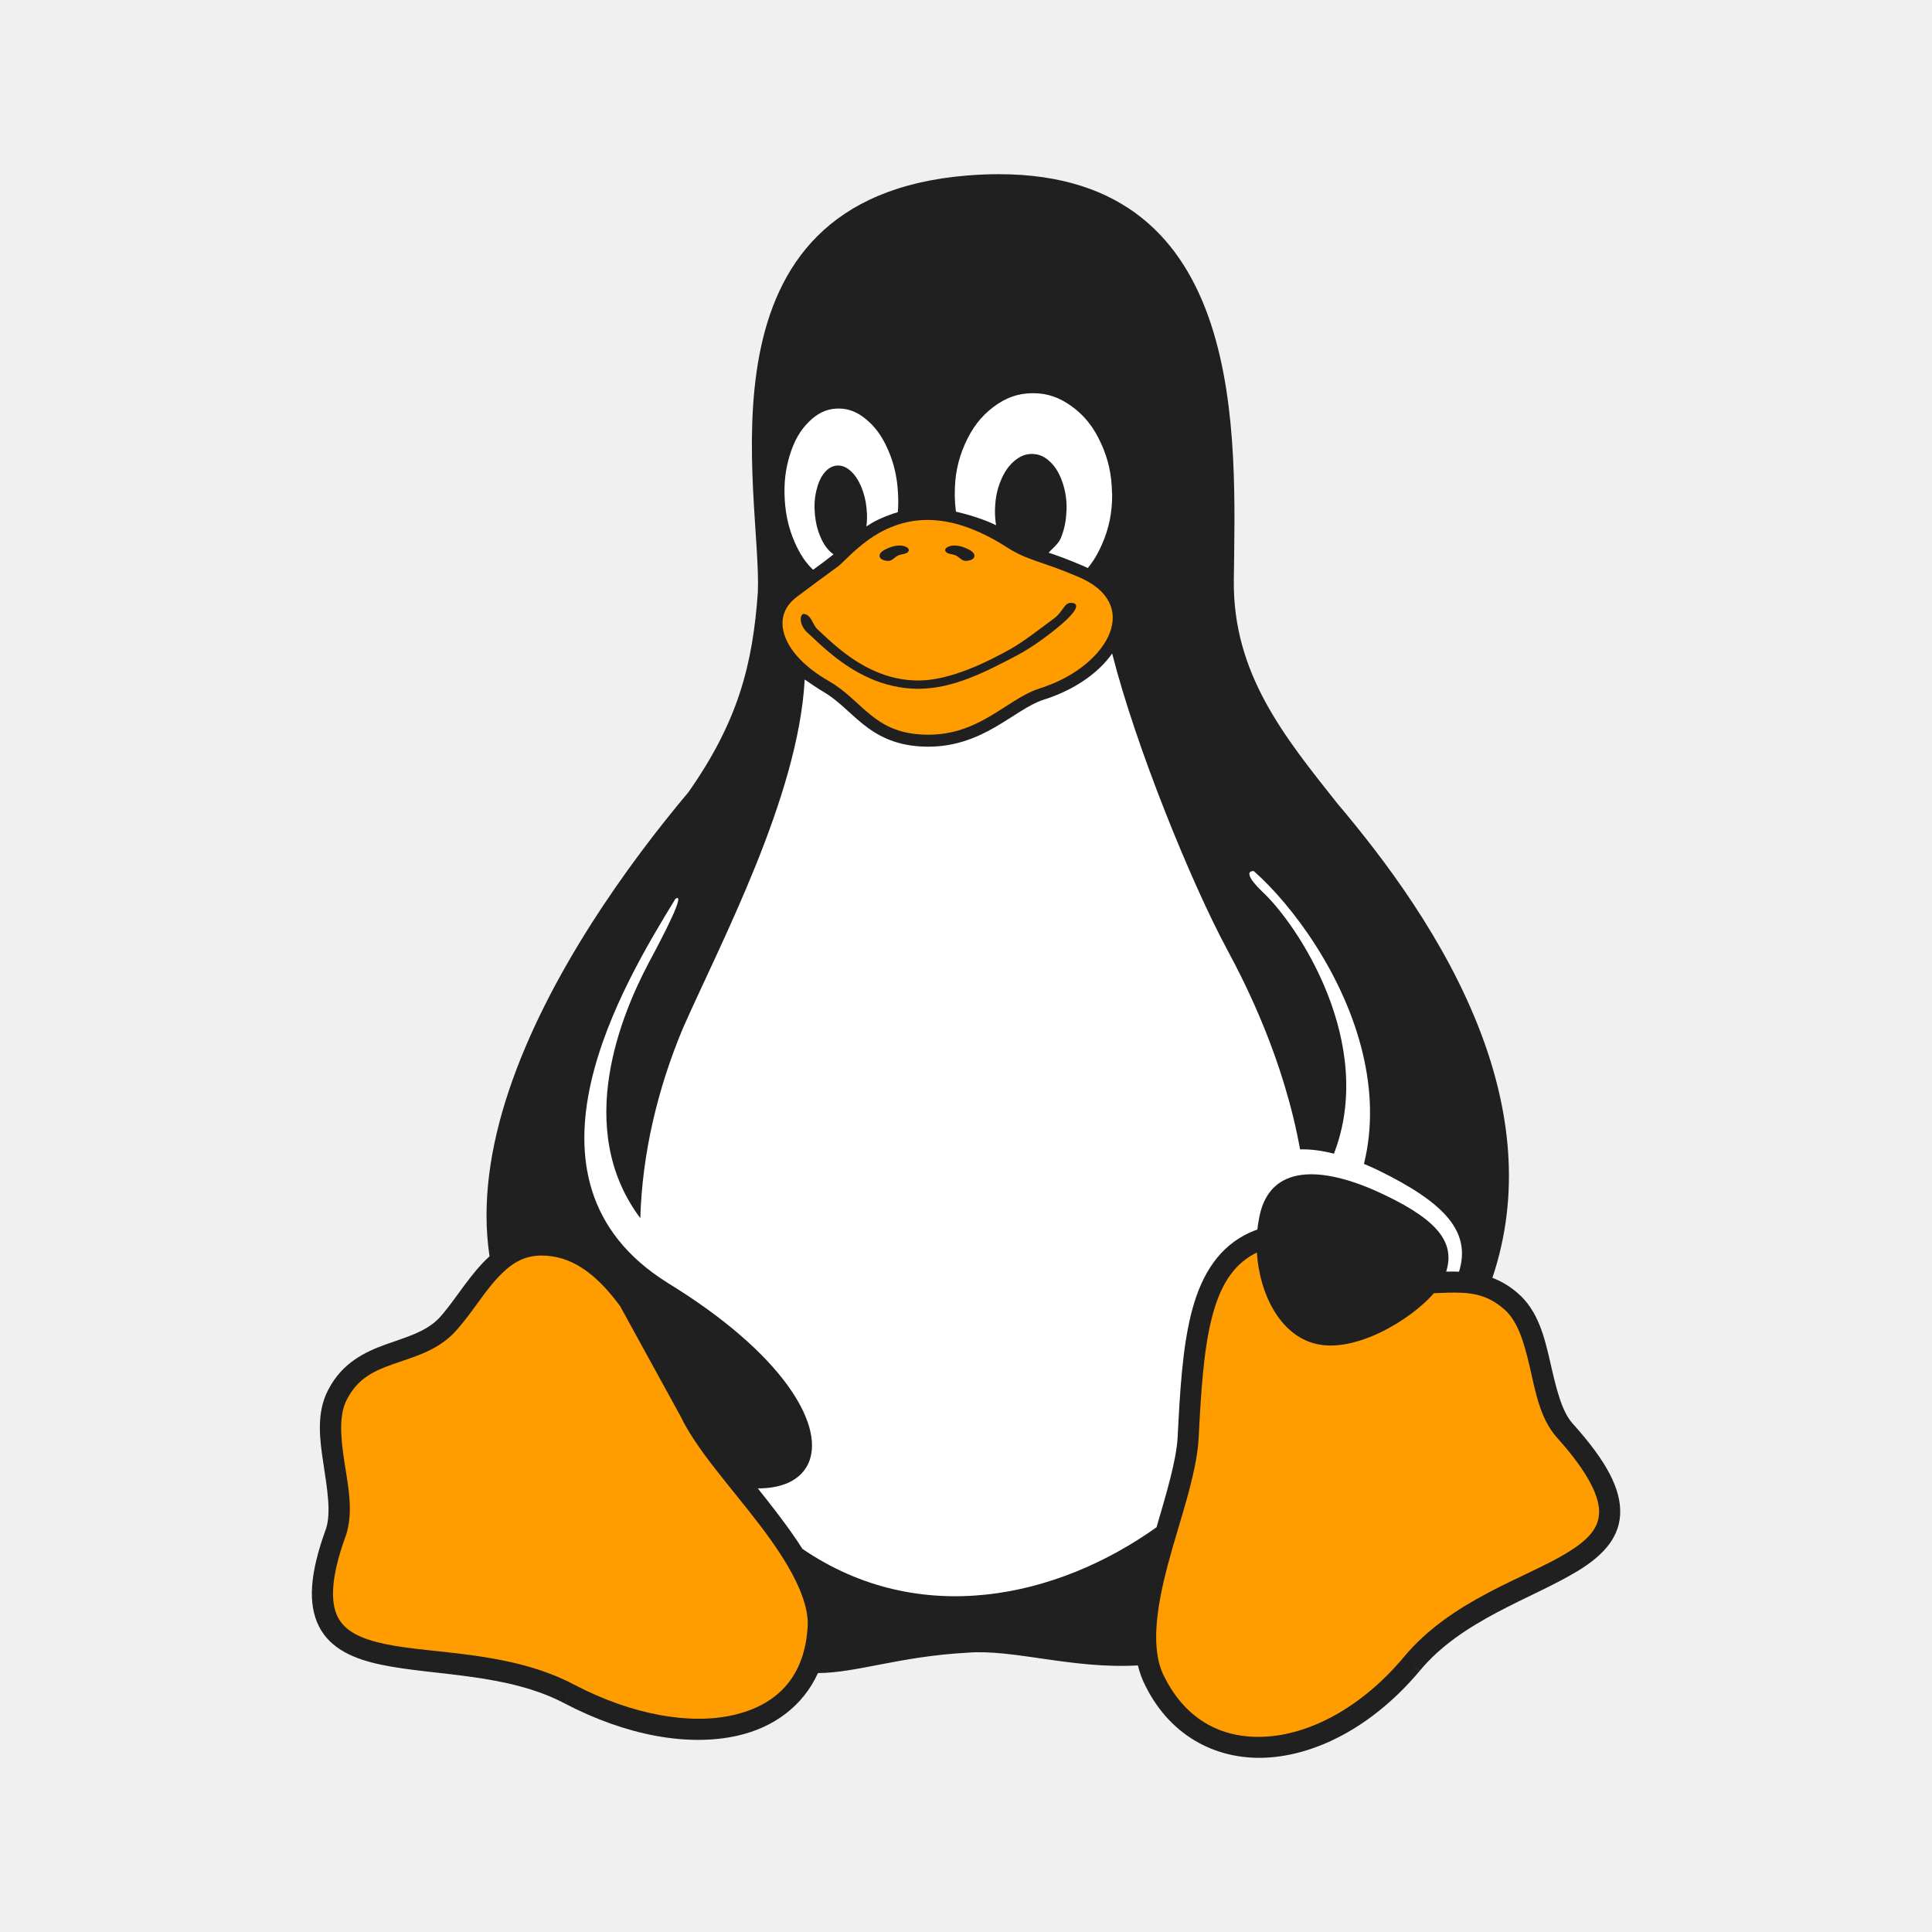
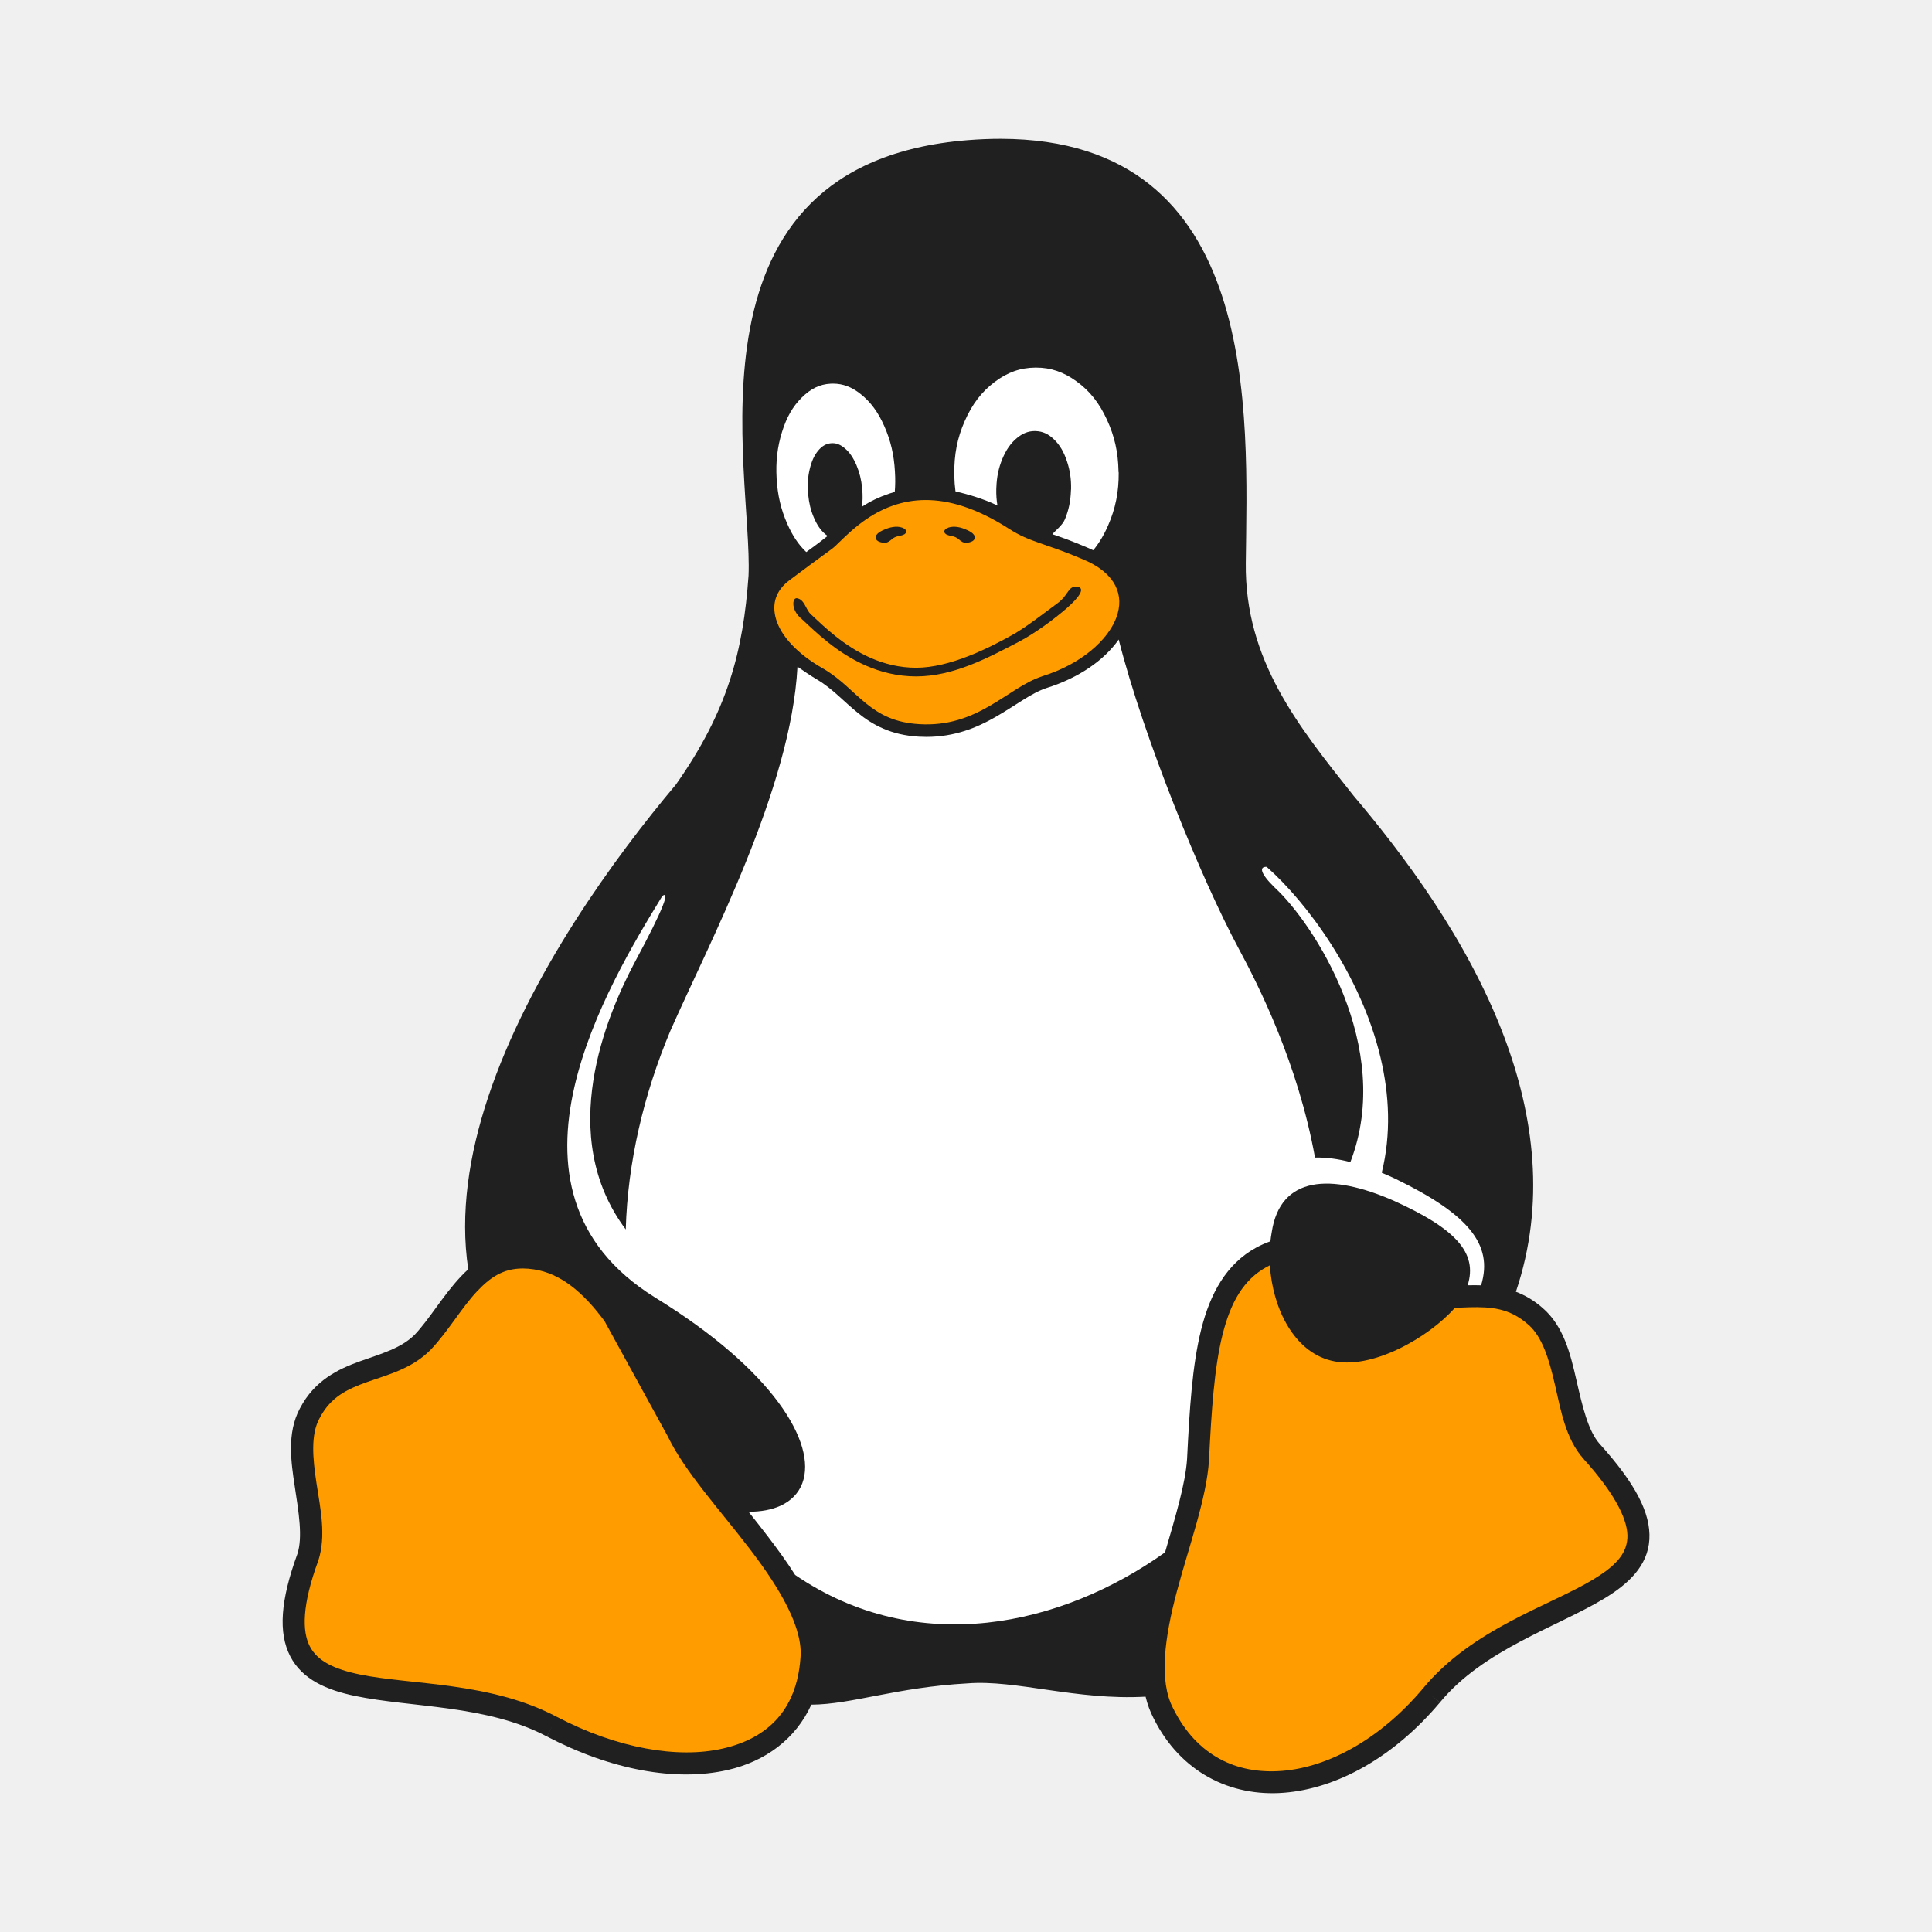
<svg xmlns="http://www.w3.org/2000/svg" version="1.1" id="Calque_1" x="0px" y="0px" width="100" height="100" viewBox="0 0 100 100" enable-background="new 0 0 712 860" xml:space="preserve">
  <defs id="defs21">
    <linearGradient id="linearGradient28799-5-5">
      <stop id="stop28801-1-9" offset="0" style="stop-color:#fefefc;stop-opacity:1;" />
      <stop style="stop-color:#fefefc;stop-opacity:1" offset="0.757" id="stop28807-2-6" />
      <stop id="stop28803-6-3" offset="1" style="stop-color:#d4d4d4;stop-opacity:1" />
    </linearGradient>
    <linearGradient id="linearGradient28853-5">
      <stop id="stop28855-3" offset="0" style="stop-color:#020204;stop-opacity:1" />
      <stop style="stop-color:#020204;stop-opacity:1" offset="0.734" id="stop28865-0" />
      <stop id="stop28857-9" offset="1" style="stop-color:#5c5c5c;stop-opacity:1;" />
    </linearGradient>
    <linearGradient id="linearGradient28935-8">
      <stop id="stop28937-7" offset="0" style="stop-color:#949494;stop-opacity:0.392;" />
      <stop style="stop-color:#949494;stop-opacity:1;" offset="0.5" id="stop28943-3" />
      <stop id="stop28939-8" offset="1" style="stop-color:#949494;stop-opacity:0.392;" />
    </linearGradient>
    <linearGradient id="linearGradient28976-3">
      <stop id="stop28978-7" offset="0" style="stop-color:#747474;stop-opacity:1" />
      <stop style="stop-color:#8c8c8c;stop-opacity:1;" offset="0.125" id="stop29259-5" />
      <stop style="stop-color:#a4a4a4;stop-opacity:1;" offset="0.25" id="stop29257-0" />
      <stop style="stop-color:#d4d4d4;stop-opacity:1" offset="0.5" id="stop28984-4" />
      <stop id="stop28986-0" offset="0.619" style="stop-color:#d4d4d4;stop-opacity:1" />
      <stop id="stop28980-2" offset="1" style="stop-color:#7c7c7c;stop-opacity:1" />
    </linearGradient>
    <clipPath id="clipPath29028-5" clipPathUnits="userSpaceOnUse">
      <path id="path29030-7" d="m 85.75,122.362 c -2.78,1.91 -5.111,4.575 -6.25,7.75 -1.436,4.002 -0.886,8.481 0.5,12.5 1.419,4.117 3.794,8.041 7.379,10.512 1.793,1.236 3.868,2.083 6.03,2.339 2.162,0.256 4.409,-0.095 6.34,-1.101 2.353,-1.226 4.148,-3.373 5.262,-5.781 1.114,-2.408 1.589,-5.07 1.738,-7.719 0.19,-3.375 -0.14,-6.806 -1.25,-10 -1.205,-3.469 -3.39,-6.671 -6.473,-8.667 -1.541,-0.998 -3.292,-1.684 -5.111,-1.935 -1.819,-0.252 -3.705,-0.063 -5.416,0.602 -0.975,0.379 -1.887,0.907 -2.75,1.5" style="fill:url(#radialGradient29032);fill-opacity:1;stroke:none" />
    </clipPath>
    <linearGradient id="linearGradient29336-6">
      <stop id="stop29338-1" offset="0" style="stop-color:#646464;stop-opacity:0" />
      <stop style="stop-color:#646464;stop-opacity:0.583" offset="0.306" id="stop29344-7" />
      <stop id="stop29354-5" offset="0.47" style="stop-color:#646464;stop-opacity:1" />
      <stop style="stop-color:#646464;stop-opacity:0.257" offset="0.728" id="stop29356-3" />
      <stop id="stop29340-6" offset="1" style="stop-color:#646464;stop-opacity:0;" />
    </linearGradient>
    <linearGradient id="linearGradient29477-3">
      <stop id="stop29479-5" offset="0" style="stop-color:#757574;stop-opacity:0" />
      <stop style="stop-color:#757574;stop-opacity:1;" offset="0.263" id="stop29487-5" />
      <stop style="stop-color:#757574;stop-opacity:1;" offset="0.5" id="stop29485-0" />
      <stop id="stop29481-3" offset="1" style="stop-color:#757574;stop-opacity:0" />
    </linearGradient>
    <linearGradient id="linearGradient28469-0">
      <stop style="stop-color:#d2940a;stop-opacity:1" offset="0" id="stop28479-4" />
      <stop style="stop-color:#d89c08;stop-opacity:1" offset="0.751" id="stop28477-2" />
      <stop id="stop28485-7" offset="0.866" style="stop-color:#b67e07;stop-opacity:1;" />
      <stop id="stop28473-1" offset="1" style="stop-color:#946106;stop-opacity:1" />
    </linearGradient>
    <linearGradient id="linearGradient28275-8">
      <stop id="stop28277-1" offset="0" style="stop-color:#ad780a;stop-opacity:1" />
      <stop style="stop-color:#d89e08;stop-opacity:1" offset="0.12" id="stop28291-9" />
      <stop style="stop-color:#edb80b;stop-opacity:1" offset="0.255" id="stop28289-6" />
      <stop style="stop-color:#ebc80d;stop-opacity:1" offset="0.392" id="stop28287-6" />
      <stop style="stop-color:#f5d838;stop-opacity:1" offset="0.527" id="stop28285-7" />
      <stop style="stop-color:#f6d811;stop-opacity:1" offset="0.769" id="stop28283-7" />
      <stop id="stop28279-5" offset="1" style="stop-color:#f5cd31;stop-opacity:1" />
    </linearGradient>
    <linearGradient id="linearGradient29529-6">
      <stop id="stop29531-0" offset="0" style="stop-color:#3a2903;stop-opacity:1;" />
      <stop style="stop-color:#735208;stop-opacity:1" offset="0.555" id="stop29539-7" />
      <stop id="stop29533-8" offset="1" style="stop-color:#ac8c04;stop-opacity:1" />
    </linearGradient>
    <clipPath id="clipPath29644-8" clipPathUnits="userSpaceOnUse">
      <path id="path29646-8" d="m 54.232,122.362 c -1.781,0.097 -3.485,0.919 -4.788,2.137 -1.303,1.218 -2.221,2.812 -2.786,4.504 -1.13,3.384 -0.875,7.052 -0.619,10.61 0.233,3.222 0.47,6.505 1.677,9.502 0.603,1.498 1.45,2.91 2.58,4.064 1.13,1.154 2.552,2.042 4.118,2.434 1.469,0.368 3.038,0.292 4.483,-0.162 1.445,-0.454 2.764,-1.279 3.846,-2.338 1.579,-1.545 2.643,-3.566 3.253,-5.689 0.61,-2.123 0.784,-4.352 0.752,-6.561 -0.04,-2.764 -0.401,-5.539 -1.266,-8.164 -0.865,-2.626 -2.246,-5.103 -4.173,-7.086 -0.933,-0.96 -1.998,-1.805 -3.199,-2.397 -1.201,-0.592 -2.543,-0.925 -3.88,-0.853" style="fill:url(#radialGradient29648);fill-opacity:1;stroke:none" />
    </clipPath>
    <clipPath clipPathUnits="userSpaceOnUse" id="clipPath14656-7">
      <path d="m 304.847,225.45 c 6.016,4.923 9.777,12.317 10.943,20.003 1.825,12.031 -2.346,24.075 -6.446,35.533 -0.817,2.285 -1.64,4.59 -1.965,6.995 -0.325,2.405 -0.119,4.948 1.029,7.086 1.303,2.425 3.732,4.125 6.367,4.923 2.589,0.784 5.394,0.761 8.015,0.092 2.621,-0.669 5.061,-1.968 7.187,-3.64 5.48,-4.31 8.758,-10.986 10.01,-17.844 1.252,-6.858 0.639,-13.929 -0.551,-20.798 -1.623,-9.369 -4.309,-18.54 -7.74,-27.408 -2.518,-6.507 -5.468,-12.911 -9.618,-18.52 -4.046,-5.469 -9.162,-10.09 -13.103,-15.635 -2.732,-3.844 -4.9,-8.131 -8.192,-11.508 -1.646,-1.689 -3.577,-3.135 -5.77,-4.001 -2.193,-0.866 -4.664,-1.124 -6.933,-0.482 -1.505,0.426 -2.892,1.237 -4.038,2.301 -1.146,1.064 -2.053,2.376 -2.693,3.803 -1.28,2.853 -1.477,6.112 -0.965,9.198 0.661,3.983 2.444,7.693 4.466,11.189 2.274,3.932 4.918,7.719 8.384,10.654 3.599,3.047 7.962,5.074 11.611,8.06" id="path14658-9" style="fill:none;stroke:#c17d11;stroke-width:1px;stroke-linecap:butt;stroke-linejoin:miter;stroke-opacity:1" />
    </clipPath>
    <clipPath clipPathUnits="userSpaceOnUse" id="clipPath14489-3">
      <path style="fill:url(#linearGradient14493);fill-opacity:1;stroke:none" d="m 516.006,331.876 c -0.671,1.719 -1.627,3.327 -2.816,4.738 -2.624,3.115 -6.268,5.17 -9.896,7.02 -6.189,3.154 -12.602,5.922 -18.42,9.717 -3.898,2.542 -7.496,5.527 -10.86,8.742 -2.877,2.75 -5.606,5.687 -8.832,8.018 -3.256,2.351 -7.019,4.054 -10.991,4.65 -4.83,0.725 -9.821,-0.213 -14.299,-2.164 -3.138,-1.367 -6.156,-3.323 -7.963,-6.229 -1.814,-2.918 -2.228,-6.488 -2.233,-9.924 -0.008,-6.077 1.118,-12.09 2.178,-18.073 0.881,-4.972 1.719,-9.955 2.26,-14.975 0.983,-9.131 0.976,-18.353 0.32,-27.513 -0.11,-1.534 -0.238,-3.083 -0.008,-4.604 0.229,-1.521 0.855,-3.037 2.021,-4.04 1.077,-0.927 2.521,-1.336 3.939,-1.415 1.419,-0.079 2.834,0.147 4.24,0.352 3.313,0.484 6.652,0.865 9.889,1.717 2.043,0.537 4.033,1.259 6.072,1.811 3.403,0.92 6.966,1.361 10.467,0.952 3.769,-0.441 7.43,-1.857 11.224,-1.765 1.557,0.038 3.102,0.332 4.586,0.8 1.515,0.478 3.009,1.162 4.123,2.295 0.846,0.861 1.436,1.945 1.879,3.069 0.66,1.674 1.015,3.457 1.167,5.249 0.135,1.588 0.113,3.194 0.414,4.759 0.495,2.575 1.847,4.923 3.528,6.935 1.681,2.012 3.69,3.72 5.696,5.408 1.999,1.681 4.011,3.355 6.167,4.828 1.012,0.692 2.056,1.339 3.017,2.101 0.961,0.761 1.845,1.647 2.445,2.715 0.815,1.449 1.064,3.208 0.683,4.826 h 2e-5" id="path14491-6" />
    </clipPath>
    <clipPath clipPathUnits="userSpaceOnUse" id="clipPath14481-1">
      <path style="fill:url(#linearGradient14485);fill-opacity:1;stroke:none" d="m 516.006,331.876 c -0.671,1.719 -1.627,3.327 -2.816,4.738 -2.624,3.115 -6.268,5.17 -9.896,7.02 -6.189,3.154 -12.602,5.922 -18.42,9.717 -3.898,2.542 -7.496,5.527 -10.86,8.742 -2.877,2.75 -5.606,5.687 -8.832,8.018 -3.256,2.351 -7.019,4.054 -10.991,4.65 -4.83,0.725 -9.821,-0.213 -14.299,-2.164 -3.138,-1.367 -6.156,-3.323 -7.963,-6.229 -1.814,-2.918 -2.228,-6.488 -2.233,-9.924 -0.008,-6.077 1.118,-12.09 2.178,-18.073 0.881,-4.972 1.719,-9.955 2.26,-14.975 0.983,-9.131 0.976,-18.353 0.32,-27.513 -0.11,-1.534 -0.238,-3.083 -0.008,-4.604 0.229,-1.521 0.855,-3.037 2.021,-4.04 1.077,-0.927 2.521,-1.336 3.939,-1.415 1.419,-0.079 2.834,0.147 4.24,0.352 3.313,0.484 6.652,0.865 9.889,1.717 2.043,0.537 4.033,1.259 6.072,1.811 3.403,0.92 6.966,1.361 10.467,0.952 3.769,-0.441 7.43,-1.857 11.224,-1.765 1.557,0.038 3.102,0.332 4.586,0.8 1.515,0.478 3.009,1.162 4.123,2.295 0.846,0.861 1.436,1.945 1.879,3.069 0.66,1.674 1.015,3.457 1.167,5.249 0.135,1.588 0.113,3.194 0.414,4.759 0.495,2.575 1.847,4.923 3.528,6.935 1.681,2.012 3.69,3.72 5.696,5.408 1.999,1.681 4.011,3.355 6.167,4.828 1.012,0.692 2.056,1.339 3.017,2.101 0.961,0.761 1.845,1.647 2.445,2.715 0.815,1.449 1.064,3.208 0.683,4.826 h 2e-5" id="path14483-3" />
    </clipPath>
    <clipPath clipPathUnits="userSpaceOnUse" id="clipPath14473-5">
      <path style="fill:url(#linearGradient14477);fill-opacity:1;stroke:none" d="m 511.827,331.9 c -0.606,1.404 -1.442,2.708 -2.464,3.845 -2.325,2.588 -5.507,4.222 -8.659,5.697 -5.42,2.535 -11.001,4.779 -16.116,7.885 -3.383,2.054 -6.537,4.472 -9.502,7.094 -2.525,2.233 -4.93,4.627 -7.728,6.506 -2.883,1.936 -6.175,3.299 -9.616,3.774 -4.218,0.582 -8.553,-0.183 -12.51,-1.756 -2.709,-1.077 -5.366,-2.619 -6.967,-5.055 -1.538,-2.341 -1.933,-5.252 -1.953,-8.053 -0.035,-4.939 0.965,-9.818 1.906,-14.666 0.782,-4.03 1.527,-8.072 1.977,-12.152 0.818,-7.406 0.661,-14.885 0.28,-22.327 -0.064,-1.249 -0.134,-2.51 0.079,-3.743 0.213,-1.233 0.736,-2.452 1.682,-3.271 0.939,-0.814 2.21,-1.159 3.451,-1.212 1.242,-0.052 2.476,0.164 3.705,0.349 2.89,0.436 5.811,0.709 8.652,1.393 1.787,0.43 3.531,1.02 5.313,1.469 2.986,0.753 6.096,1.107 9.158,0.772 3.294,-0.36 6.507,-1.51 9.82,-1.432 1.358,0.032 2.708,0.271 4.013,0.649 1.313,0.38 2.617,0.92 3.607,1.862 0.725,0.691 1.25,1.569 1.644,2.49 0.576,1.348 0.886,2.8 1.021,4.26 0.119,1.289 0.105,2.594 0.363,3.862 0.437,2.149 1.64,4.081 3.115,5.704 1.475,1.622 3.224,2.968 4.956,4.312 1.756,1.364 3.51,2.74 5.396,3.918 0.882,0.551 1.793,1.059 2.635,1.671 0.841,0.612 1.619,1.339 2.145,2.237 0.684,1.167 0.902,2.599 0.598,3.917 h 2e-5" id="path14475-9" />
    </clipPath>
    <linearGradient id="linearGradient14518-6">
      <stop id="stop14540-0" offset="0" style="stop-color:#110800;stop-opacity:1;" />
      <stop style="stop-color:#a65a00;stop-opacity:0.8;" offset="0.591" id="stop14542-5" />
      <stop style="stop-color:#ff921e;stop-opacity:0;" offset="1" id="stop14522-4" />
    </linearGradient>
    <clipPath clipPathUnits="userSpaceOnUse" id="clipPath14822-9">
      <path d="m 386.188,285.328 c -0.405,-1.104 -1.118,-2.082 -1.991,-2.87 -0.872,-0.788 -1.9,-1.392 -2.983,-1.852 -2.165,-0.919 -4.521,-1.261 -6.832,-1.696 -2.179,-0.409 -4.342,-0.906 -6.528,-1.277 -2.271,-0.386 -4.618,-0.632 -6.865,-0.125 -1.966,0.443 -3.784,1.459 -5.272,2.819 -1.487,1.36 -2.649,3.056 -3.485,4.89 -1.472,3.23 -1.935,6.865 -1.654,10.403 0.209,2.633 0.875,5.346 2.609,7.339 1.401,1.611 3.387,2.615 5.434,3.221 3.525,1.043 7.367,0.988 10.86,-0.155 5.767,-1.931 10.876,-5.774 14.33,-10.779 1.139,-1.65 2.112,-3.448 2.553,-5.403 0.336,-1.49 0.348,-3.081 -0.178,-4.515" id="path14824-1" style="fill:none;stroke:#ce5c00;stroke-width:1px;stroke-linecap:butt;stroke-linejoin:miter;stroke-opacity:1" />
    </clipPath>
    <clipPath clipPathUnits="userSpaceOnUse" id="clipPath14822-2-4">
      <path d="m 386.188,285.328 c -0.405,-1.104 -1.118,-2.082 -1.991,-2.87 -0.872,-0.788 -1.9,-1.392 -2.983,-1.852 -2.165,-0.919 -4.521,-1.261 -6.832,-1.696 -2.179,-0.409 -4.342,-0.906 -6.528,-1.277 -2.271,-0.386 -4.618,-0.632 -6.865,-0.125 -1.966,0.443 -3.784,1.459 -5.272,2.819 -1.487,1.36 -2.649,3.056 -3.485,4.89 -1.472,3.23 -1.935,6.865 -1.654,10.403 0.209,2.633 0.875,5.346 2.609,7.339 1.401,1.611 3.387,2.615 5.434,3.221 3.525,1.043 7.367,0.988 10.86,-0.155 5.767,-1.931 10.876,-5.774 14.33,-10.779 1.139,-1.65 2.112,-3.448 2.553,-5.403 0.336,-1.49 0.348,-3.081 -0.178,-4.515" id="path14824-6-5" style="fill:none;stroke:#ce5c00;stroke-width:1px;stroke-linecap:butt;stroke-linejoin:miter;stroke-opacity:1" />
    </clipPath>
    <clipPath clipPathUnits="userSpaceOnUse" id="clipPath15031-3">
      <path style="fill:none;stroke:#729fcf;stroke-width:0.125;stroke-linecap:butt;stroke-linejoin:miter;stroke-miterlimit:4;stroke-dasharray:none;stroke-opacity:1" d="m 248.061,184.612 c -2.601,3.44 -5.233,6.856 -7.897,10.247 -2.833,3.607 -5.701,7.187 -8.587,10.751 -3.541,4.374 -7.152,8.793 -9.449,13.93 -1.974,4.414 -2.91,9.207 -4.265,13.849 -1.539,5.272 -3.626,10.37 -5.971,15.336 -2.165,4.585 -4.55,9.063 -6.939,13.536 -1.738,3.254 -3.505,6.581 -4.108,10.221 -0.476,2.876 -0.198,5.844 0.534,8.666 0.732,2.822 1.91,5.511 3.238,8.106 5.667,11.075 14.17,20.622 24.242,27.925 4.571,3.314 9.467,6.181 14.602,8.526 2.782,1.27 5.714,2.404 8.772,2.457 1.529,0.026 3.074,-0.225 4.474,-0.841 1.4,-0.615 2.651,-1.604 3.483,-2.887 1.023,-1.578 1.37,-3.538 1.165,-5.407 -0.205,-1.869 -0.935,-3.653 -1.913,-5.259 -2.39,-3.923 -6.165,-6.761 -9.796,-9.573 -7.841,-6.074 -15.425,-12.48 -22.682,-19.24 -2.049,-1.909 -4.098,-3.878 -5.53,-6.284 -1.394,-2.344 -2.148,-5.014 -2.658,-7.693 -1.4,-7.349 -1.04,-15.083 1.46,-22.133 0.978,-2.758 2.271,-5.392 3.518,-8.04 2.162,-4.589 4.211,-9.263 7.049,-13.467 3.533,-5.233 8.245,-9.673 11.151,-15.278 2.455,-4.734 3.494,-10.057 4.362,-15.318 0.665,-4.031 1.248,-8.075 1.746,-12.13" id="path15033-2" />
    </clipPath>
    <clipPath clipPathUnits="userSpaceOnUse" id="clipPath14186-9">
      <path id="path14188-1" d="m 137.577,281.019 c 1.599,-0.663 3.398,-0.784 5.101,-0.47 1.703,0.314 3.311,1.049 4.743,2.022 2.864,1.946 4.988,4.778 7.023,7.58 4.672,6.434 9.169,13.002 13.245,19.829 3.306,5.538 6.344,11.257 10.164,16.453 2.494,3.392 5.307,6.539 7.813,9.922 2.506,3.383 4.728,7.056 5.839,11.117 1.444,5.277 0.885,11.093 -1.627,15.953 -1.767,3.419 -4.476,6.352 -7.772,8.339 -3.296,1.987 -7.171,3.014 -11.016,2.87 -6.114,-0.229 -11.699,-3.285 -17.384,-5.549 -11.581,-4.612 -24.16,-6.059 -36.097,-9.652 -3.669,-1.104 -7.276,-2.411 -10.97,-3.426 -1.641,-0.451 -3.309,-0.848 -4.859,-1.551 -1.55,-0.703 -3,-1.749 -3.862,-3.217 -0.666,-1.134 -0.948,-2.47 -0.93,-3.786 0.018,-1.316 0.326,-2.615 0.774,-3.852 0.896,-2.474 2.343,-4.714 3.32,-7.157 1.595,-3.989 1.882,-8.388 1.667,-12.679 -0.215,-4.291 -0.911,-8.545 -1.205,-12.831 -0.131,-1.914 -0.181,-3.853 0.185,-5.736 0.365,-1.883 1.176,-3.725 2.558,-5.055 1.274,-1.227 2.965,-1.955 4.696,-2.317 1.732,-0.361 3.515,-0.377 5.284,-0.338 1.768,0.04 3.541,0.134 5.304,-0.011 1.763,-0.145 3.533,-0.541 5.069,-1.418 1.46,-0.834 2.654,-2.075 3.644,-3.434 0.989,-1.36 1.789,-2.846 2.609,-4.314 0.82,-1.468 1.668,-2.932 2.742,-4.226 1.073,-1.295 2.389,-2.423 3.943,-3.067" style="fill:#402c07;fill-opacity:1;stroke:none" />
    </clipPath>
  </defs>
  <g id="layer1">
-     <g id="g960" transform="matrix(1.06496,0,0,1.06496,-3.247986,-3.247987)">
+     <g id="g960" transform="matrix(1.112551,0,0,1.112551,-5.627526,-5.627528)">
      <path style="fill:#202020;fill-opacity:1;stroke-width:0.09" id="path3" d="m 79.483,72.238 c -8.97e-4,-8.97e-4 -0.002,-0.002 -0.002,-0.003 -0.545,-0.615 -0.804,-1.754 -1.083,-2.968 -0.278,-1.213 -0.59,-2.521 -1.586,-3.369 -0.002,-0.002 -0.005,-0.004 -0.006,-0.005 -0.197,-0.172 -0.4,-0.318 -0.604,-0.439 -0.204,-0.121 -0.412,-0.22 -0.619,-0.298 1.385,-4.106 0.842,-8.195 -0.556,-11.889 -1.715,-4.535 -4.709,-8.486 -6.996,-11.188 -2.56,-3.229 -5.064,-6.295 -5.014,-10.822 0.076,-6.91 0.76,-19.724 -11.4,-19.741 -0.494,-8.98e-4 -1.01,0.02 -1.548,0.063 -13.589,1.094 -9.984,15.451 -10.186,20.257 -0.249,3.516 -0.961,6.286 -3.379,9.723 -2.84,3.377 -6.84,8.845 -8.734,14.536 -0.894,2.686 -1.319,5.423 -0.927,8.015 -0.123,0.11 -0.24,0.226 -0.352,0.345 -0.834,0.891 -1.45,1.969 -2.136,2.695 -0.642,0.641 -1.555,0.884 -2.56,1.244 -1.005,0.361 -2.108,0.892 -2.777,2.177 0,0 0,9.87e-4 -8.97e-4,9.87e-4 -8.97e-4,0.002 -0.002,0.004 -0.004,0.006 -0.315,0.588 -0.417,1.222 -0.417,1.865 0,0.595 0.088,1.198 0.177,1.778 0.185,1.208 0.372,2.35 0.124,3.123 -0.795,2.174 -0.897,3.677 -0.337,4.768 0.562,1.093 1.715,1.575 3.018,1.848 2.608,0.544 6.138,0.409 8.921,1.884 l 0.24,-0.451 -0.237,0.452 c 2.979,1.558 5.999,2.111 8.409,1.56 1.748,-0.398 3.166,-1.439 3.894,-3.04 1.884,-0.009 3.953,-0.808 7.265,-0.99 2.248,-0.181 5.055,0.799 8.285,0.619 0.084,0.35 0.206,0.687 0.373,1.008 0.002,0.003 0.004,0.006 0.005,0.009 1.252,2.503 3.577,3.648 6.057,3.453 2.482,-0.196 5.121,-1.659 7.255,-4.198 l -0.391,-0.328 0.394,0.325 c 2.033,-2.466 5.408,-3.488 7.647,-4.837 1.119,-0.675 2.026,-1.52 2.097,-2.748 0.07,-1.227 -0.651,-2.601 -2.307,-4.44 z" />
      <path style="fill:#ff9c00;fill-opacity:1;stroke-width:0.09" id="path5" d="m 80.769,76.62 c -0.043,0.757 -0.591,1.32 -1.604,1.93 -2.024,1.221 -5.613,2.284 -7.903,5.059 -1.99,2.368 -4.417,3.668 -6.553,3.837 -2.136,0.169 -3.98,-0.718 -5.067,-2.899 l -0.002,-0.004 -0.003,-0.005 c -0.675,-1.283 -0.394,-3.307 0.174,-5.442 0.568,-2.135 1.385,-4.328 1.494,-6.109 v -0.005 c 0.115,-2.283 0.243,-4.277 0.626,-5.815 0.384,-1.539 0.988,-2.58 2.058,-3.166 0.05,-0.027 0.1,-0.053 0.149,-0.077 0.121,1.977 1.1,3.994 2.83,4.43 1.893,0.499 4.622,-1.125 5.774,-2.451 0.231,-0.009 0.455,-0.021 0.673,-0.026 1.011,-0.024 1.858,0.034 2.725,0.791 l 0.003,0.003 0.003,0.002 c 0.666,0.564 0.983,1.63 1.257,2.824 0.275,1.194 0.494,2.494 1.317,3.421 l 8.98e-4,8.97e-4 8.97e-4,0.002 c 1.583,1.756 2.092,2.942 2.048,3.7 z" />
      <path style="fill:#ff9c00;fill-opacity:1;stroke-width:0.09" id="path7" d="m 42.297,82.217 -8.97e-4,0.005 v 0.006 c -0.183,2.399 -1.536,3.706 -3.614,4.18 -2.076,0.475 -4.893,0.002 -7.705,-1.469 -8.97e-4,0 -0.002,-8.97e-4 -0.003,-8.97e-4 -3.112,-1.648 -6.813,-1.484 -9.188,-1.98 -1.187,-0.248 -1.962,-0.621 -2.318,-1.314 -0.355,-0.694 -0.363,-1.902 0.392,-3.963 l 0.004,-0.009 0.003,-0.009 c 0.374,-1.153 0.097,-2.415 -0.084,-3.599 -0.181,-1.183 -0.27,-2.261 0.135,-3.011 l 0.004,-0.007 c 0.518,-0.998 1.277,-1.355 2.219,-1.692 0.943,-0.338 2.06,-0.604 2.942,-1.489 l 0.005,-0.004 0.004,-0.004 c 0.816,-0.861 1.428,-1.94 2.145,-2.705 0.605,-0.646 1.21,-1.074 2.123,-1.08 0.011,9.87e-4 0.021,9.87e-4 0.031,0 0.16,9.87e-4 0.329,0.014 0.509,0.042 1.211,0.183 2.267,1.03 3.285,2.41 l 2.938,5.354 8.97e-4,0.003 0.002,0.002 c 0.782,1.632 2.433,3.428 3.831,5.259 1.399,1.831 2.481,3.669 2.34,5.076 z" />
      <path style="fill:#ff9c00;fill-opacity:1;stroke-width:0.09" id="path9" d="M 56.948,32.304 C 56.712,31.842 56.23,31.402 55.41,31.066 l -0.002,-8.97e-4 -0.003,-8.97e-4 c -1.706,-0.73 -2.446,-0.782 -3.398,-1.402 -1.55,-0.996 -2.83,-1.345 -3.894,-1.341 -0.557,0.002 -1.055,0.1 -1.501,0.255 -1.297,0.446 -2.157,1.376 -2.696,1.887 l -8.97e-4,8.97e-4 c 0,8.97e-4 -8.98e-4,8.97e-4 -8.98e-4,0.002 -0.106,0.1 -0.242,0.192 -0.572,0.434 -0.333,0.243 -0.832,0.609 -1.55,1.148 -0.638,0.478 -0.845,1.101 -0.625,1.83 0.22,0.73 0.923,1.571 2.21,2.299 l 0.002,0.002 0.003,8.98e-4 c 0.799,0.469 1.344,1.102 1.97,1.605 0.313,0.251 0.642,0.476 1.039,0.645 0.397,0.17 0.86,0.284 1.439,0.319 1.36,0.079 2.362,-0.329 3.246,-0.835 0.886,-0.505 1.636,-1.123 2.496,-1.402 l 0.002,-8.97e-4 0.002,-8.97e-4 c 1.764,-0.551 3.022,-1.661 3.416,-2.715 0.197,-0.528 0.191,-1.028 -0.044,-1.49 z" />
      <path style="fill:#202020;fill-opacity:1;stroke-width:0.09" id="path11" d="m 52.472,34.908 c -1.403,0.732 -3.043,1.619 -4.787,1.619 -1.743,0 -3.121,-0.806 -4.111,-1.591 -0.495,-0.392 -0.897,-0.782 -1.201,-1.066 -0.526,-0.415 -0.463,-0.998 -0.247,-0.981 0.362,0.045 0.417,0.522 0.645,0.736 0.309,0.289 0.695,0.663 1.164,1.035 0.937,0.742 2.186,1.464 3.75,1.464 1.561,0 3.384,-0.917 4.496,-1.541 0.63,-0.354 1.432,-0.987 2.087,-1.468 0.501,-0.368 0.482,-0.81 0.896,-0.762 0.413,0.048 0.108,0.49 -0.471,0.995 -0.579,0.505 -1.485,1.176 -2.221,1.559 z" />
      <path style="fill:#ffffff;stroke-width:0.09" id="path13" d="m 73.963,64.856 c -0.195,-0.007 -0.387,-0.006 -0.573,-0.002 -0.017,8.98e-4 -0.034,8.98e-4 -0.052,8.98e-4 0.482,-1.522 -0.584,-2.644 -3.425,-3.929 -2.946,-1.296 -5.293,-1.167 -5.69,1.462 -0.025,0.137 -0.046,0.278 -0.061,0.42 -0.221,0.077 -0.441,0.174 -0.664,0.295 -1.383,0.757 -2.138,2.13 -2.558,3.815 -0.419,1.683 -0.54,3.717 -0.655,6.005 0,8.98e-4 0,8.98e-4 0,0.002 -0.071,1.15 -0.545,2.705 -1.024,4.353 -4.826,3.443 -11.523,4.934 -17.21,1.052 -0.385,-0.609 -0.827,-1.213 -1.282,-1.809 -0.291,-0.38 -0.59,-0.758 -0.886,-1.131 0.583,8.97e-4 1.079,-0.095 1.481,-0.276 0.499,-0.227 0.849,-0.59 1.023,-1.056 0.346,-0.932 -0.002,-2.248 -1.112,-3.751 -1.11,-1.502 -2.99,-3.197 -5.752,-4.891 0,0 0,0 0,-8.97e-4 -2.03,-1.262 -3.164,-2.81 -3.695,-4.489 -0.532,-1.681 -0.458,-3.498 -0.048,-5.291 0.786,-3.443 2.805,-6.792 4.093,-8.893 0.346,-0.255 0.124,0.474 -1.305,3.126 -1.28,2.425 -3.673,8.02 -0.397,12.388 0.088,-3.108 0.83,-6.278 2.076,-9.244 1.815,-4.114 5.612,-11.25 5.913,-16.937 0.156,0.113 0.69,0.474 0.928,0.609 8.97e-4,8.97e-4 8.97e-4,8.97e-4 0.002,8.97e-4 0.696,0.41 1.219,1.009 1.897,1.554 0.679,0.546 1.527,1.017 2.809,1.091 0.123,0.007 0.243,0.011 0.361,0.011 1.321,0 2.351,-0.431 3.209,-0.922 0.932,-0.533 1.677,-1.123 2.383,-1.353 8.97e-4,-8.98e-4 0.002,-8.98e-4 0.003,-8.98e-4 1.492,-0.467 2.678,-1.292 3.352,-2.254 1.159,4.569 3.855,11.169 5.588,14.389 0.922,1.708 2.754,5.339 3.545,9.713 0.502,-0.015 1.054,0.057 1.646,0.209 2.07,-5.367 -1.755,-11.146 -3.505,-12.756 -0.706,-0.686 -0.74,-0.992 -0.389,-0.978 1.897,1.679 4.389,5.054 5.295,8.863 0.414,1.737 0.502,3.564 0.058,5.367 0.216,0.09 0.437,0.188 0.66,0.294 3.323,1.618 4.551,3.025 3.961,4.945 z" />
      <path style="fill:#ffffff;stroke-width:0.09" id="path15" d="m 57.104,27.041 c 0.007,0.905 -0.149,1.676 -0.493,2.463 -0.196,0.449 -0.421,0.826 -0.691,1.152 -0.092,-0.044 -0.187,-0.086 -0.285,-0.127 -0.342,-0.146 -0.644,-0.266 -0.915,-0.369 -0.271,-0.102 -0.483,-0.172 -0.701,-0.248 0.158,-0.191 0.469,-0.416 0.585,-0.699 0.176,-0.426 0.262,-0.843 0.278,-1.339 0,-0.02 0.006,-0.037 0.006,-0.06 0.01,-0.476 -0.053,-0.882 -0.192,-1.298 -0.145,-0.437 -0.33,-0.751 -0.598,-1.012 -0.268,-0.261 -0.536,-0.38 -0.857,-0.39 -0.015,-8.97e-4 -0.03,-8.97e-4 -0.045,-8.97e-4 -0.301,8.97e-4 -0.564,0.105 -0.835,0.331 -0.284,0.238 -0.495,0.542 -0.671,0.965 -0.175,0.424 -0.261,0.843 -0.278,1.342 -0.003,0.02 -0.003,0.037 -0.003,0.057 -0.006,0.275 0.012,0.526 0.054,0.77 -0.617,-0.308 -1.407,-0.532 -1.953,-0.662 -0.031,-0.236 -0.049,-0.479 -0.055,-0.734 v -0.069 c -0.01,-0.903 0.138,-1.677 0.485,-2.463 0.347,-0.787 0.777,-1.352 1.382,-1.813 0.606,-0.459 1.201,-0.67 1.905,-0.677 h 0.033 c 0.689,0 1.279,0.203 1.884,0.642 0.615,0.447 1.058,1.005 1.415,1.786 0.35,0.761 0.519,1.505 0.536,2.387 -8.9e-5,0.023 -8.9e-5,0.043 0.006,0.066 z" />
      <path style="fill:#ffffff;stroke-width:0.09" id="path17" d="m 46.688,27.942 c -0.091,0.026 -0.179,0.054 -0.266,0.083 -0.494,0.17 -0.885,0.359 -1.264,0.609 0.037,-0.262 0.042,-0.528 0.013,-0.825 -0.003,-0.016 -0.003,-0.03 -0.003,-0.046 -0.039,-0.394 -0.123,-0.724 -0.262,-1.058 -0.148,-0.347 -0.314,-0.592 -0.532,-0.781 -0.197,-0.17 -0.384,-0.249 -0.59,-0.248 -0.021,0 -0.042,8.98e-4 -0.064,0.003 -0.232,0.02 -0.424,0.133 -0.606,0.354 -0.181,0.221 -0.301,0.495 -0.387,0.86 -0.086,0.363 -0.109,0.721 -0.073,1.131 0,0.016 0.004,0.03 0.004,0.046 0.039,0.398 0.119,0.728 0.261,1.061 0.145,0.344 0.314,0.589 0.532,0.777 0.037,0.031 0.073,0.06 0.109,0.085 -0.226,0.175 -0.378,0.299 -0.565,0.435 -0.119,0.087 -0.261,0.191 -0.426,0.313 -0.36,-0.337 -0.641,-0.761 -0.887,-1.32 -0.291,-0.66 -0.446,-1.322 -0.493,-2.102 v -0.006 c -0.043,-0.781 0.033,-1.452 0.248,-2.146 0.215,-0.695 0.502,-1.197 0.92,-1.61 0.416,-0.414 0.836,-0.622 1.342,-0.648 0.039,-0.002 0.078,-0.003 0.117,-0.003 0.459,8.97e-4 0.868,0.153 1.291,0.492 0.459,0.367 0.807,0.836 1.097,1.498 0.292,0.661 0.447,1.323 0.49,2.103 v 0.006 c 0.021,0.328 0.018,0.636 -0.008,0.935 z" />
      <path style="opacity:1;fill:#202020;fill-opacity:1;stroke:none;stroke-width:0.09" d="m 48.991,29.81 c 0.058,0.186 0.358,0.155 0.532,0.245 0.152,0.078 0.275,0.25 0.446,0.255 0.163,0.005 0.418,-0.057 0.439,-0.219 0.028,-0.214 -0.285,-0.35 -0.486,-0.429 -0.259,-0.101 -0.59,-0.152 -0.833,-0.017 -0.056,0.031 -0.116,0.103 -0.097,0.164 z" id="path28396-7" />
      <path id="path5461" d="m 47.217,29.81 c -0.058,0.186 -0.358,0.155 -0.532,0.245 -0.152,0.078 -0.275,0.25 -0.446,0.255 -0.163,0.005 -0.418,-0.057 -0.439,-0.219 -0.028,-0.214 0.285,-0.35 0.486,-0.429 0.259,-0.101 0.59,-0.152 0.833,-0.017 0.056,0.031 0.116,0.103 0.097,0.164 z" style="opacity:1;fill:#202020;fill-opacity:1;stroke:none;stroke-width:0.09" />
    </g>
  </g>
</svg>
